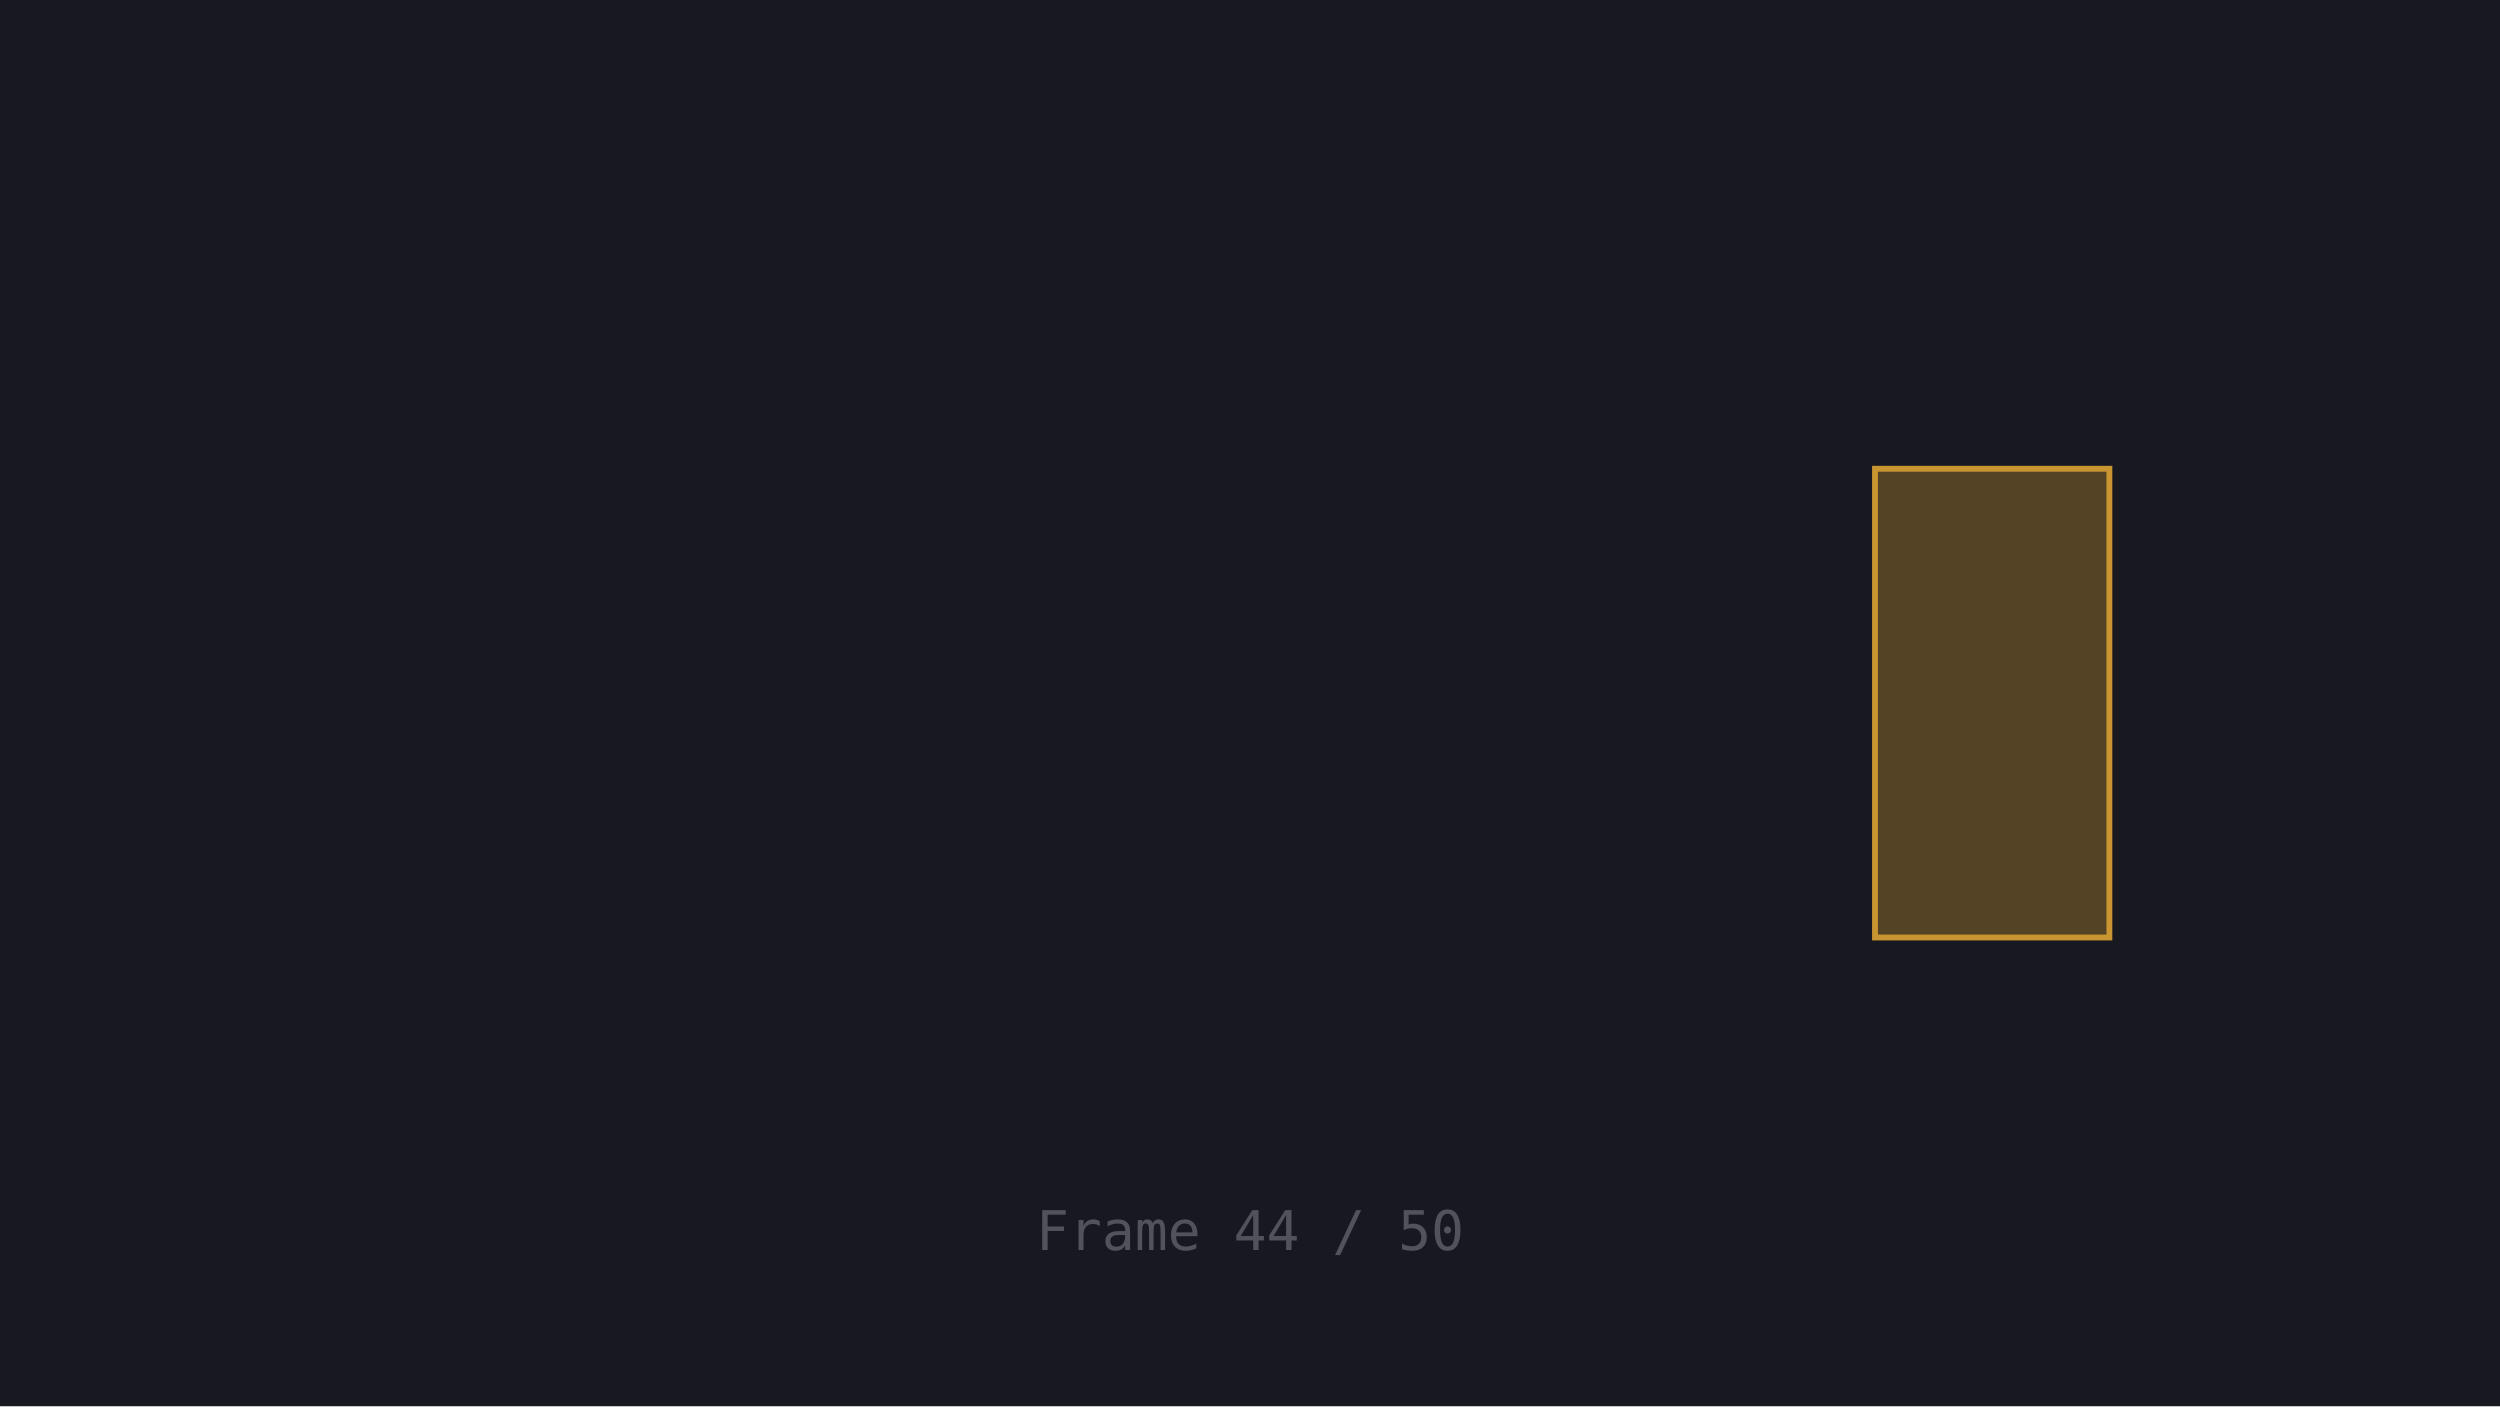
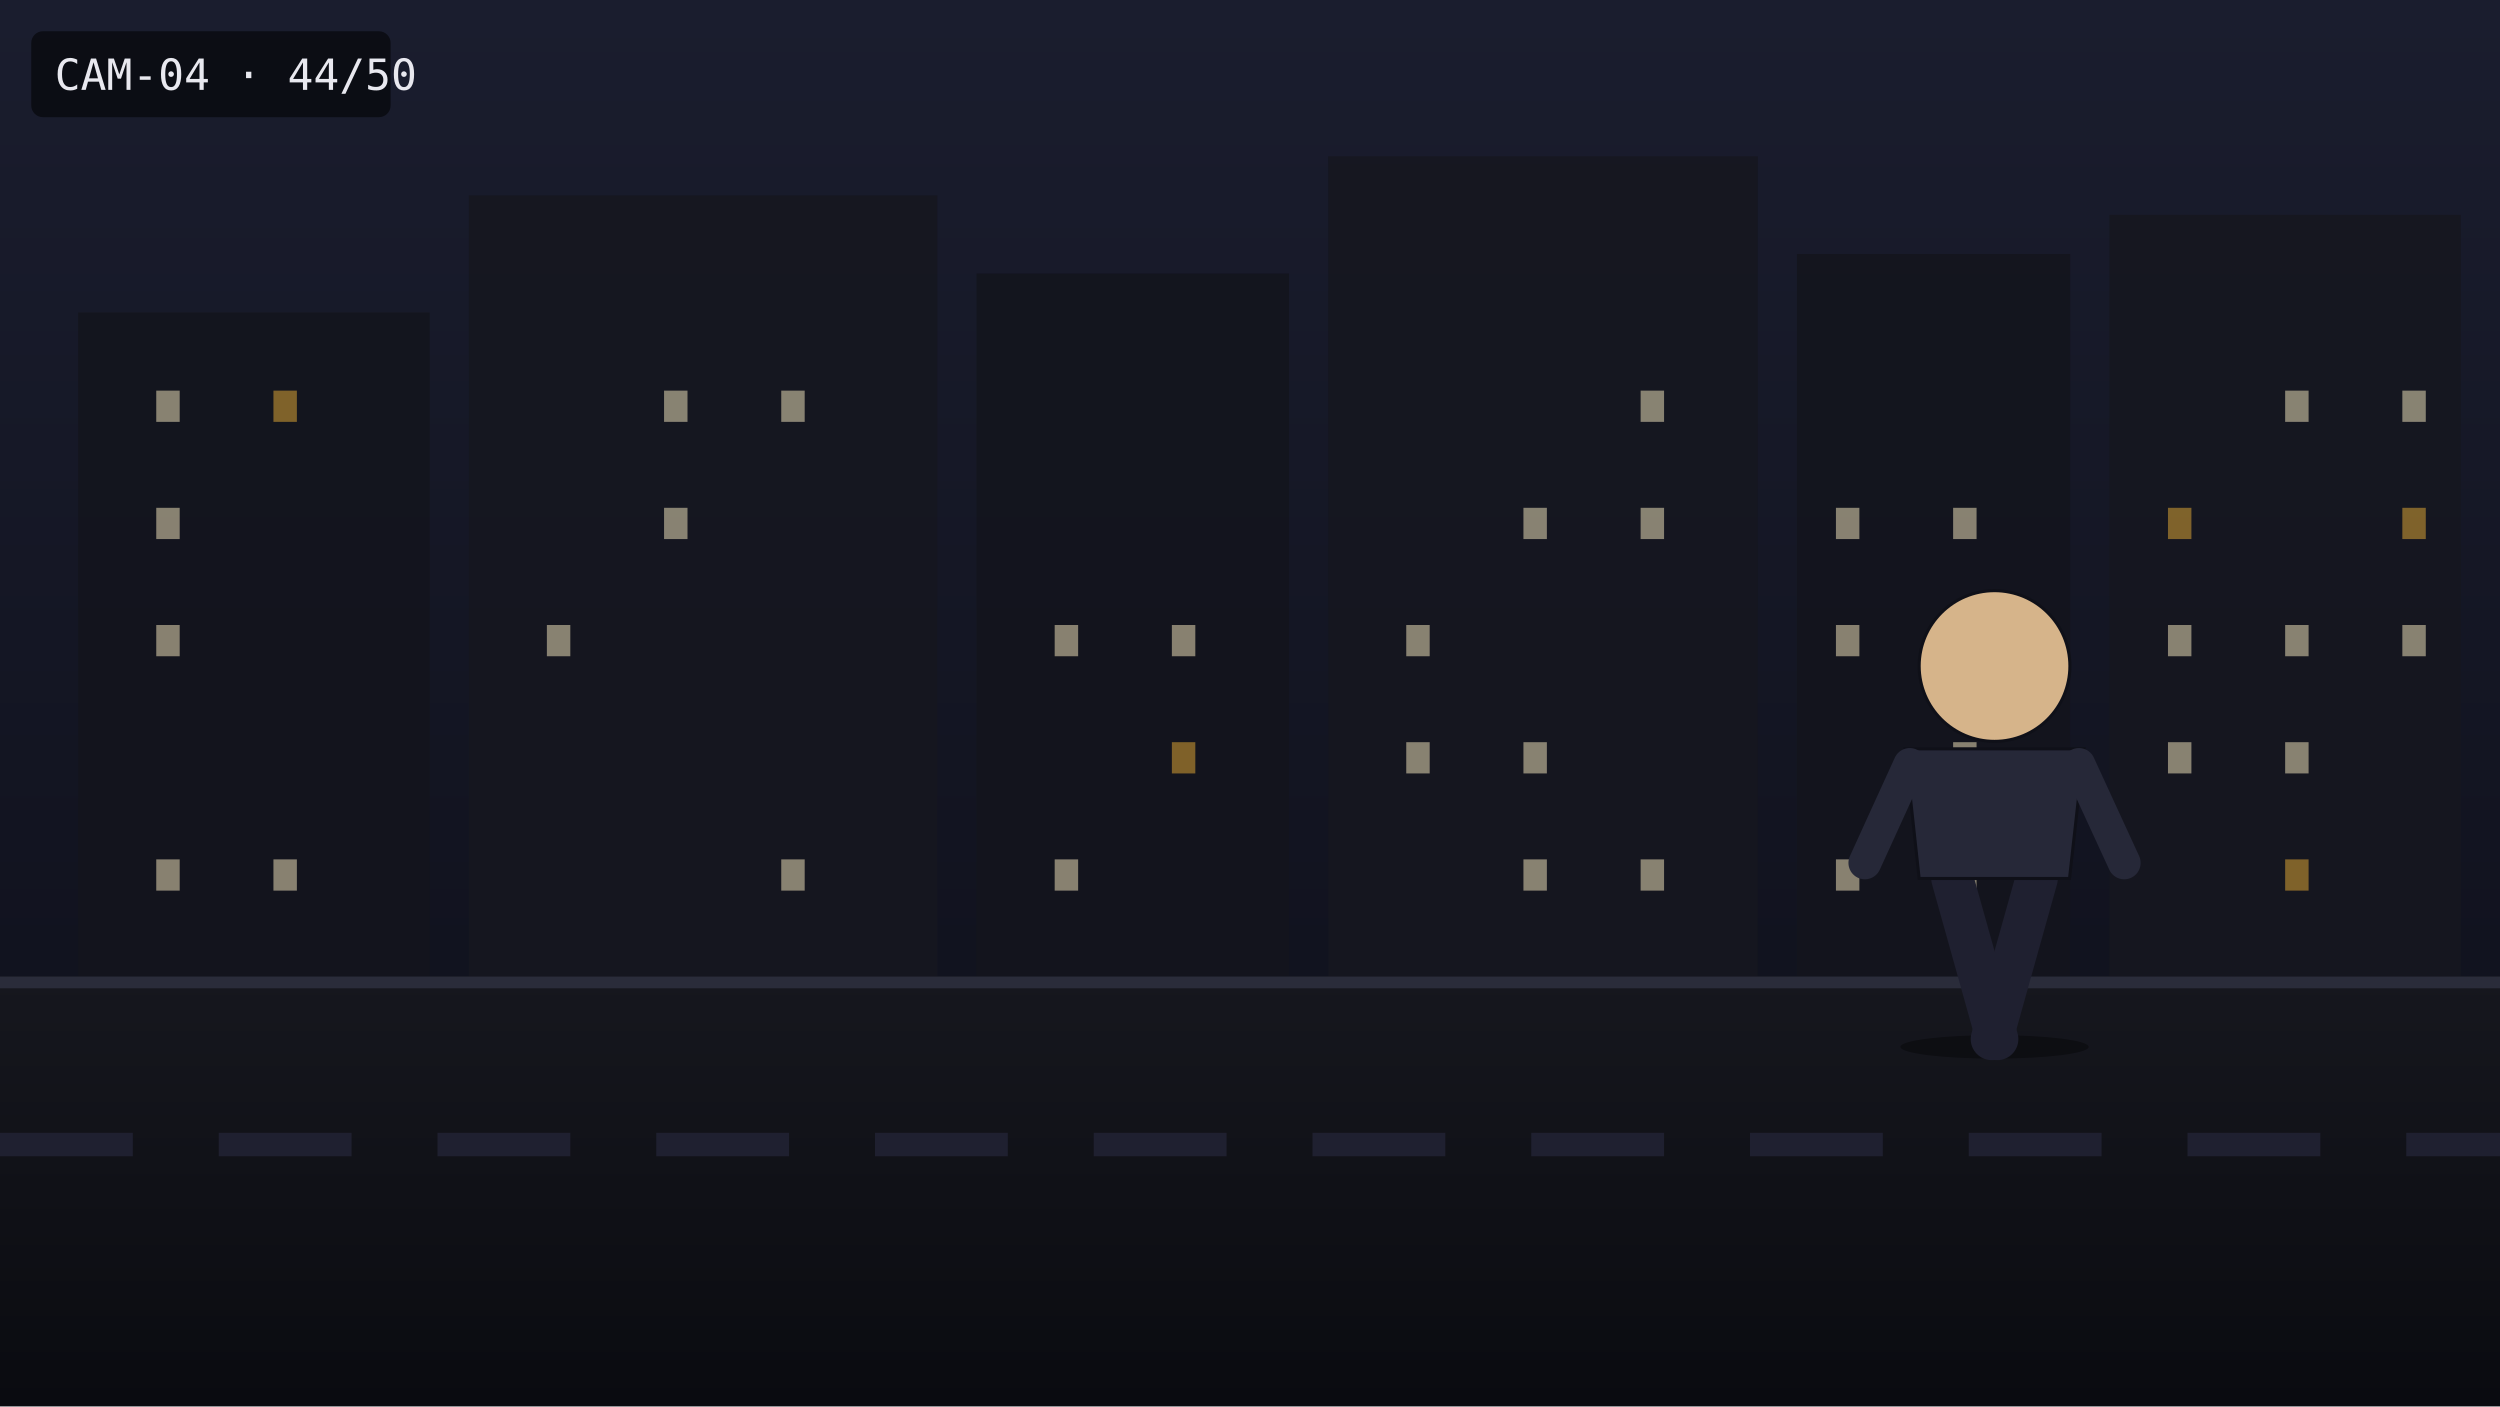
- <svg xmlns="http://www.w3.org/2000/svg" width="640" height="360" viewBox="0 0 640 360">
-   <rect width="640" height="360" fill="#181820" />
-   <rect x="480" y="120" width="60" height="120" fill="rgba(196,149,48,0.35)" stroke="#c89530" stroke-width="1.5" />
-   <text x="320" y="320" text-anchor="middle" font-family="monospace" font-size="14" fill="#52525b">Frame 44 / 50</text>
+ <svg xmlns="http://www.w3.org/2000/svg" width="640" height="360" viewBox="0 0 640 360" role="img" aria-label="Frame 44 / 50 — surveillance urbaine">
+   <defs>
+     <linearGradient id="sky" x1="0" y1="0" x2="0" y2="1">
+       <stop offset="0%" stop-color="#1a1d2e" />
+       <stop offset="100%" stop-color="#0d0e18" />
+     </linearGradient>
+     <linearGradient id="ground" x1="0" y1="0" x2="0" y2="1">
+       <stop offset="0%" stop-color="#16171e" />
+       <stop offset="100%" stop-color="#0a0b10" />
+     </linearGradient>
+   </defs>
+   <rect width="640" height="360" fill="url(#sky)" />
+   <g opacity="0.85">
+     <rect x="20" y="80" width="90" height="170" fill="#13141c" />
+     <rect x="120" y="50" width="120" height="200" fill="#15161f" />
+     <rect x="250" y="70" width="80" height="180" fill="#13141c" />
+     <rect x="340" y="40" width="110" height="210" fill="#15161f" />
+     <rect x="460" y="65" width="70" height="185" fill="#13141c" />
+     <rect x="540" y="55" width="90" height="195" fill="#15161f" />
+     <rect x="40" y="100" width="6" height="8" fill="#d6cba8" opacity="0.7" />
+     <rect x="40" y="130" width="6" height="8" fill="#d6cba8" opacity="0.7" />
+     <rect x="40" y="160" width="6" height="8" fill="#d6cba8" opacity="0.7" />
+     <rect x="40" y="220" width="6" height="8" fill="#d6cba8" opacity="0.7" />
+     <rect x="70" y="100" width="6" height="8" fill="#c89530" opacity="0.7" />
+     <rect x="70" y="220" width="6" height="8" fill="#d6cba8" opacity="0.7" />
+     <rect x="140" y="160" width="6" height="8" fill="#d6cba8" opacity="0.7" />
+     <rect x="170" y="100" width="6" height="8" fill="#d6cba8" opacity="0.7" />
+     <rect x="170" y="130" width="6" height="8" fill="#d6cba8" opacity="0.7" />
+     <rect x="200" y="100" width="6" height="8" fill="#d6cba8" opacity="0.7" />
+     <rect x="200" y="220" width="6" height="8" fill="#d6cba8" opacity="0.7" />
+     <rect x="270" y="160" width="6" height="8" fill="#d6cba8" opacity="0.7" />
+     <rect x="270" y="220" width="6" height="8" fill="#d6cba8" opacity="0.7" />
+     <rect x="300" y="160" width="6" height="8" fill="#d6cba8" opacity="0.7" />
+     <rect x="300" y="190" width="6" height="8" fill="#c89530" opacity="0.7" />
+     <rect x="360" y="160" width="6" height="8" fill="#d6cba8" opacity="0.7" />
+     <rect x="360" y="190" width="6" height="8" fill="#d6cba8" opacity="0.7" />
+     <rect x="390" y="130" width="6" height="8" fill="#d6cba8" opacity="0.7" />
+     <rect x="390" y="190" width="6" height="8" fill="#d6cba8" opacity="0.7" />
+     <rect x="390" y="220" width="6" height="8" fill="#d6cba8" opacity="0.7" />
+     <rect x="420" y="100" width="6" height="8" fill="#d6cba8" opacity="0.7" />
+     <rect x="420" y="130" width="6" height="8" fill="#d6cba8" opacity="0.7" />
+     <rect x="420" y="220" width="6" height="8" fill="#d6cba8" opacity="0.7" />
+     <rect x="470" y="130" width="6" height="8" fill="#d6cba8" opacity="0.7" />
+     <rect x="470" y="160" width="6" height="8" fill="#d6cba8" opacity="0.7" />
+     <rect x="470" y="220" width="6" height="8" fill="#d6cba8" opacity="0.7" />
+     <rect x="500" y="130" width="6" height="8" fill="#d6cba8" opacity="0.7" />
+     <rect x="500" y="190" width="6" height="8" fill="#d6cba8" opacity="0.7" />
+     <rect x="500" y="220" width="6" height="8" fill="#d6cba8" opacity="0.7" />
+     <rect x="555" y="130" width="6" height="8" fill="#c89530" opacity="0.7" />
+     <rect x="555" y="160" width="6" height="8" fill="#d6cba8" opacity="0.7" />
+     <rect x="555" y="190" width="6" height="8" fill="#d6cba8" opacity="0.7" />
+     <rect x="585" y="100" width="6" height="8" fill="#d6cba8" opacity="0.7" />
+     <rect x="585" y="160" width="6" height="8" fill="#d6cba8" opacity="0.7" />
+     <rect x="585" y="190" width="6" height="8" fill="#d6cba8" opacity="0.7" />
+     <rect x="585" y="220" width="6" height="8" fill="#c89530" opacity="0.7" />
+     <rect x="615" y="100" width="6" height="8" fill="#d6cba8" opacity="0.7" />
+     <rect x="615" y="130" width="6" height="8" fill="#c89530" opacity="0.7" />
+     <rect x="615" y="160" width="6" height="8" fill="#d6cba8" opacity="0.7" />
+   </g>
+   <rect x="0" y="250" width="640" height="110" fill="url(#ground)" />
+   <rect x="0" y="250" width="640" height="3" fill="#2a2c3a" />
+   <rect x="0" y="290" width="34" height="6" fill="#1f2030" />
+   <rect x="56" y="290" width="34" height="6" fill="#1f2030" />
+   <rect x="112" y="290" width="34" height="6" fill="#1f2030" />
+   <rect x="168" y="290" width="34" height="6" fill="#1f2030" />
+   <rect x="224" y="290" width="34" height="6" fill="#1f2030" />
+   <rect x="280" y="290" width="34" height="6" fill="#1f2030" />
+   <rect x="336" y="290" width="34" height="6" fill="#1f2030" />
+   <rect x="392" y="290" width="34" height="6" fill="#1f2030" />
+   <rect x="448" y="290" width="34" height="6" fill="#1f2030" />
+   <rect x="504" y="290" width="34" height="6" fill="#1f2030" />
+   <rect x="560" y="290" width="34" height="6" fill="#1f2030" />
+   <rect x="616" y="290" width="34" height="6" fill="#1f2030" />
+   <g aria-label="person-1">
+     <ellipse cx="510.6" cy="268.0" rx="24.1" ry="3" fill="rgba(0,0,0,0.35)" />
+     <line x1="521.4" y1="224.9" x2="509.9" y2="266.0" stroke="#1f2030" stroke-width="10.8" stroke-linecap="round" />
+     <line x1="499.8" y1="224.9" x2="511.3" y2="266.0" stroke="#1f2030" stroke-width="10.8" stroke-linecap="round" />
+     <path d="M 491.3 224.9                L 487.7 191.7                L 533.5 191.7                L 529.8 224.9 Z" fill="#262838" stroke="#0f1018" stroke-width="0.8" />
+     <line x1="488.9" y1="195.7" x2="477.4" y2="220.9" stroke="#262838" stroke-width="8.4" stroke-linecap="round" />
+     <line x1="532.2" y1="195.7" x2="543.8" y2="220.9" stroke="#262838" stroke-width="8.4" stroke-linecap="round" />
+     <circle cx="510.6" cy="170.5" r="19.3" fill="#d6b48a" stroke="#0f1018" stroke-width="0.8" />
+   </g>
+   <g>
+     <rect x="8" y="8" width="92" height="22" rx="3" fill="rgba(0,0,0,0.55)" />
+     <text x="14" y="23" font-family="monospace" font-size="11" fill="#e8e8ef">CAM-04 · 44/50</text>
+   </g>
</svg>
